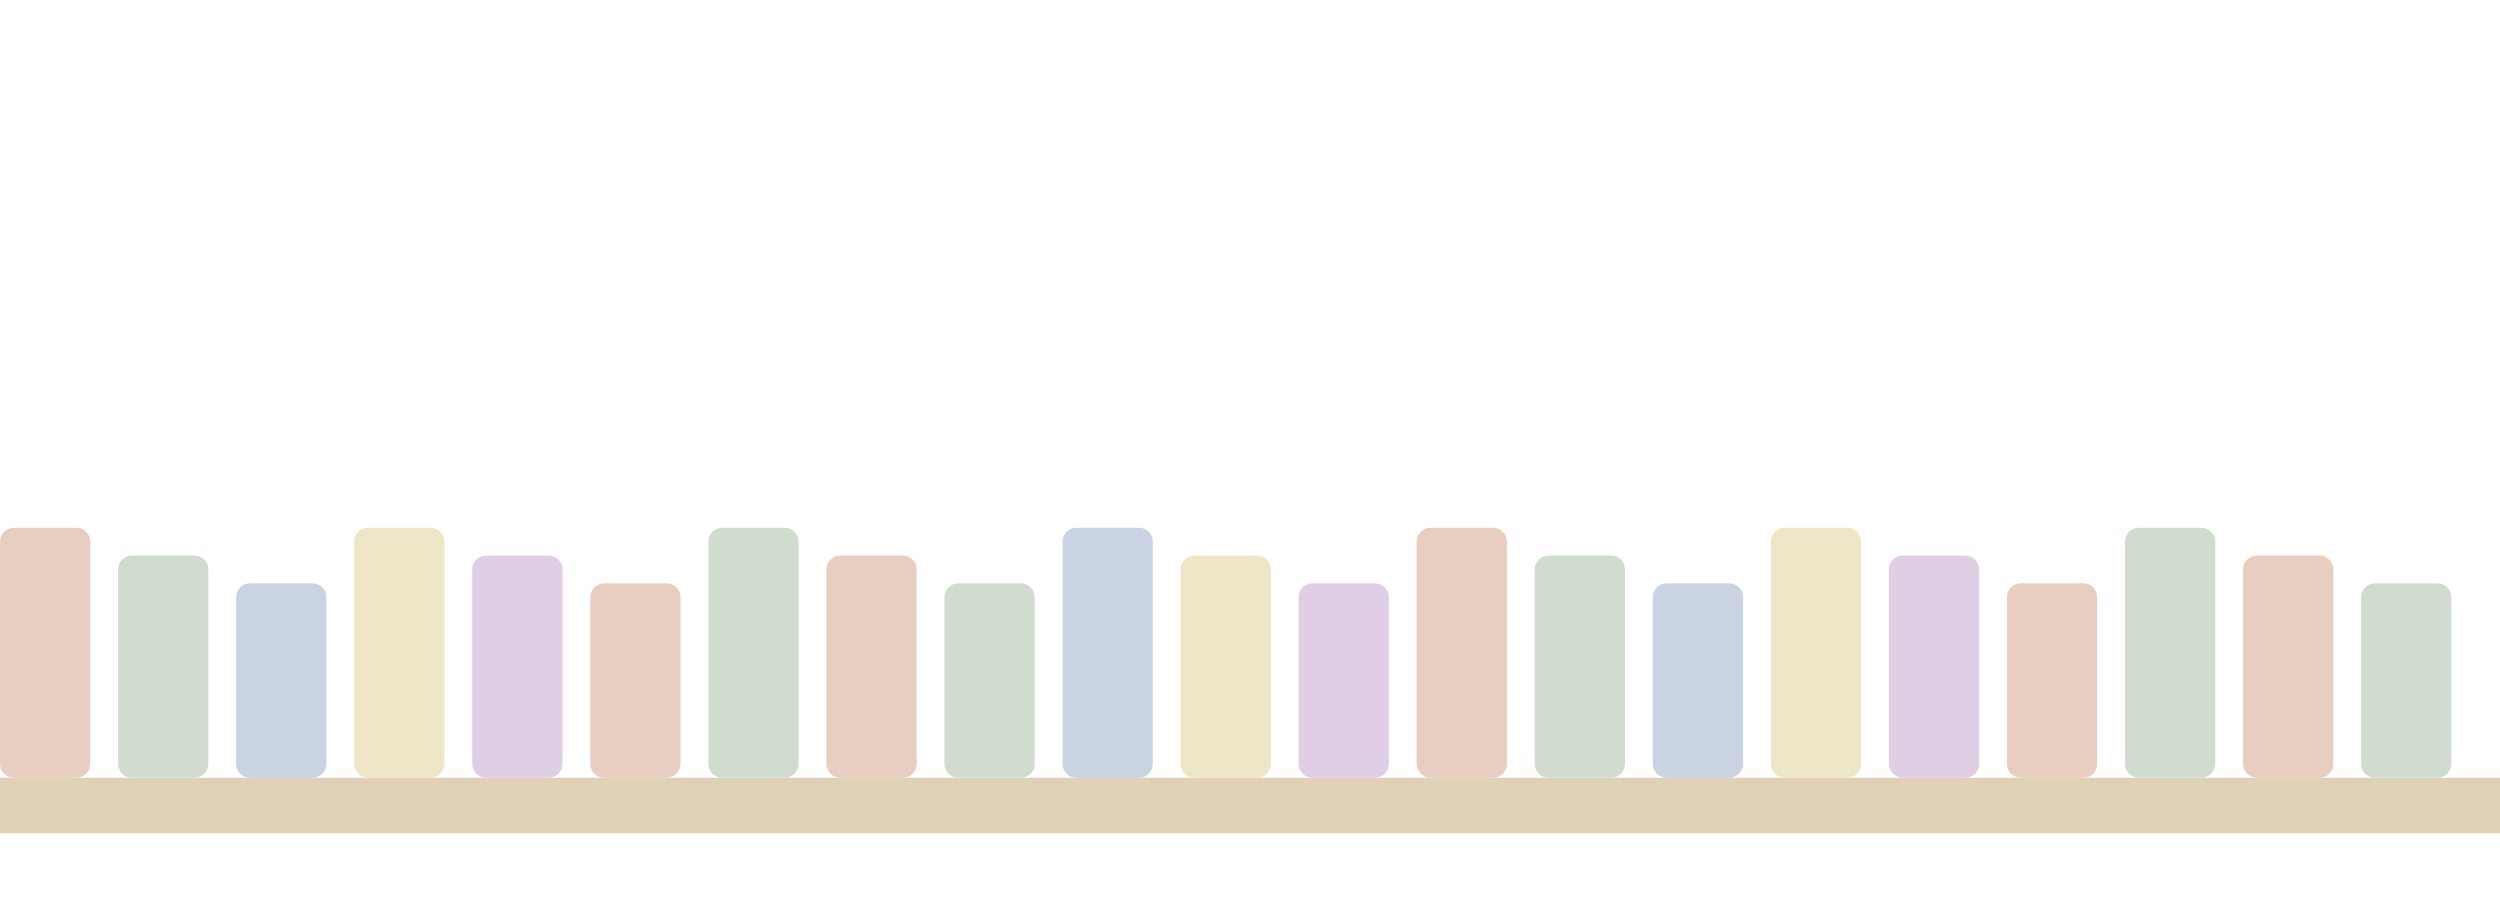
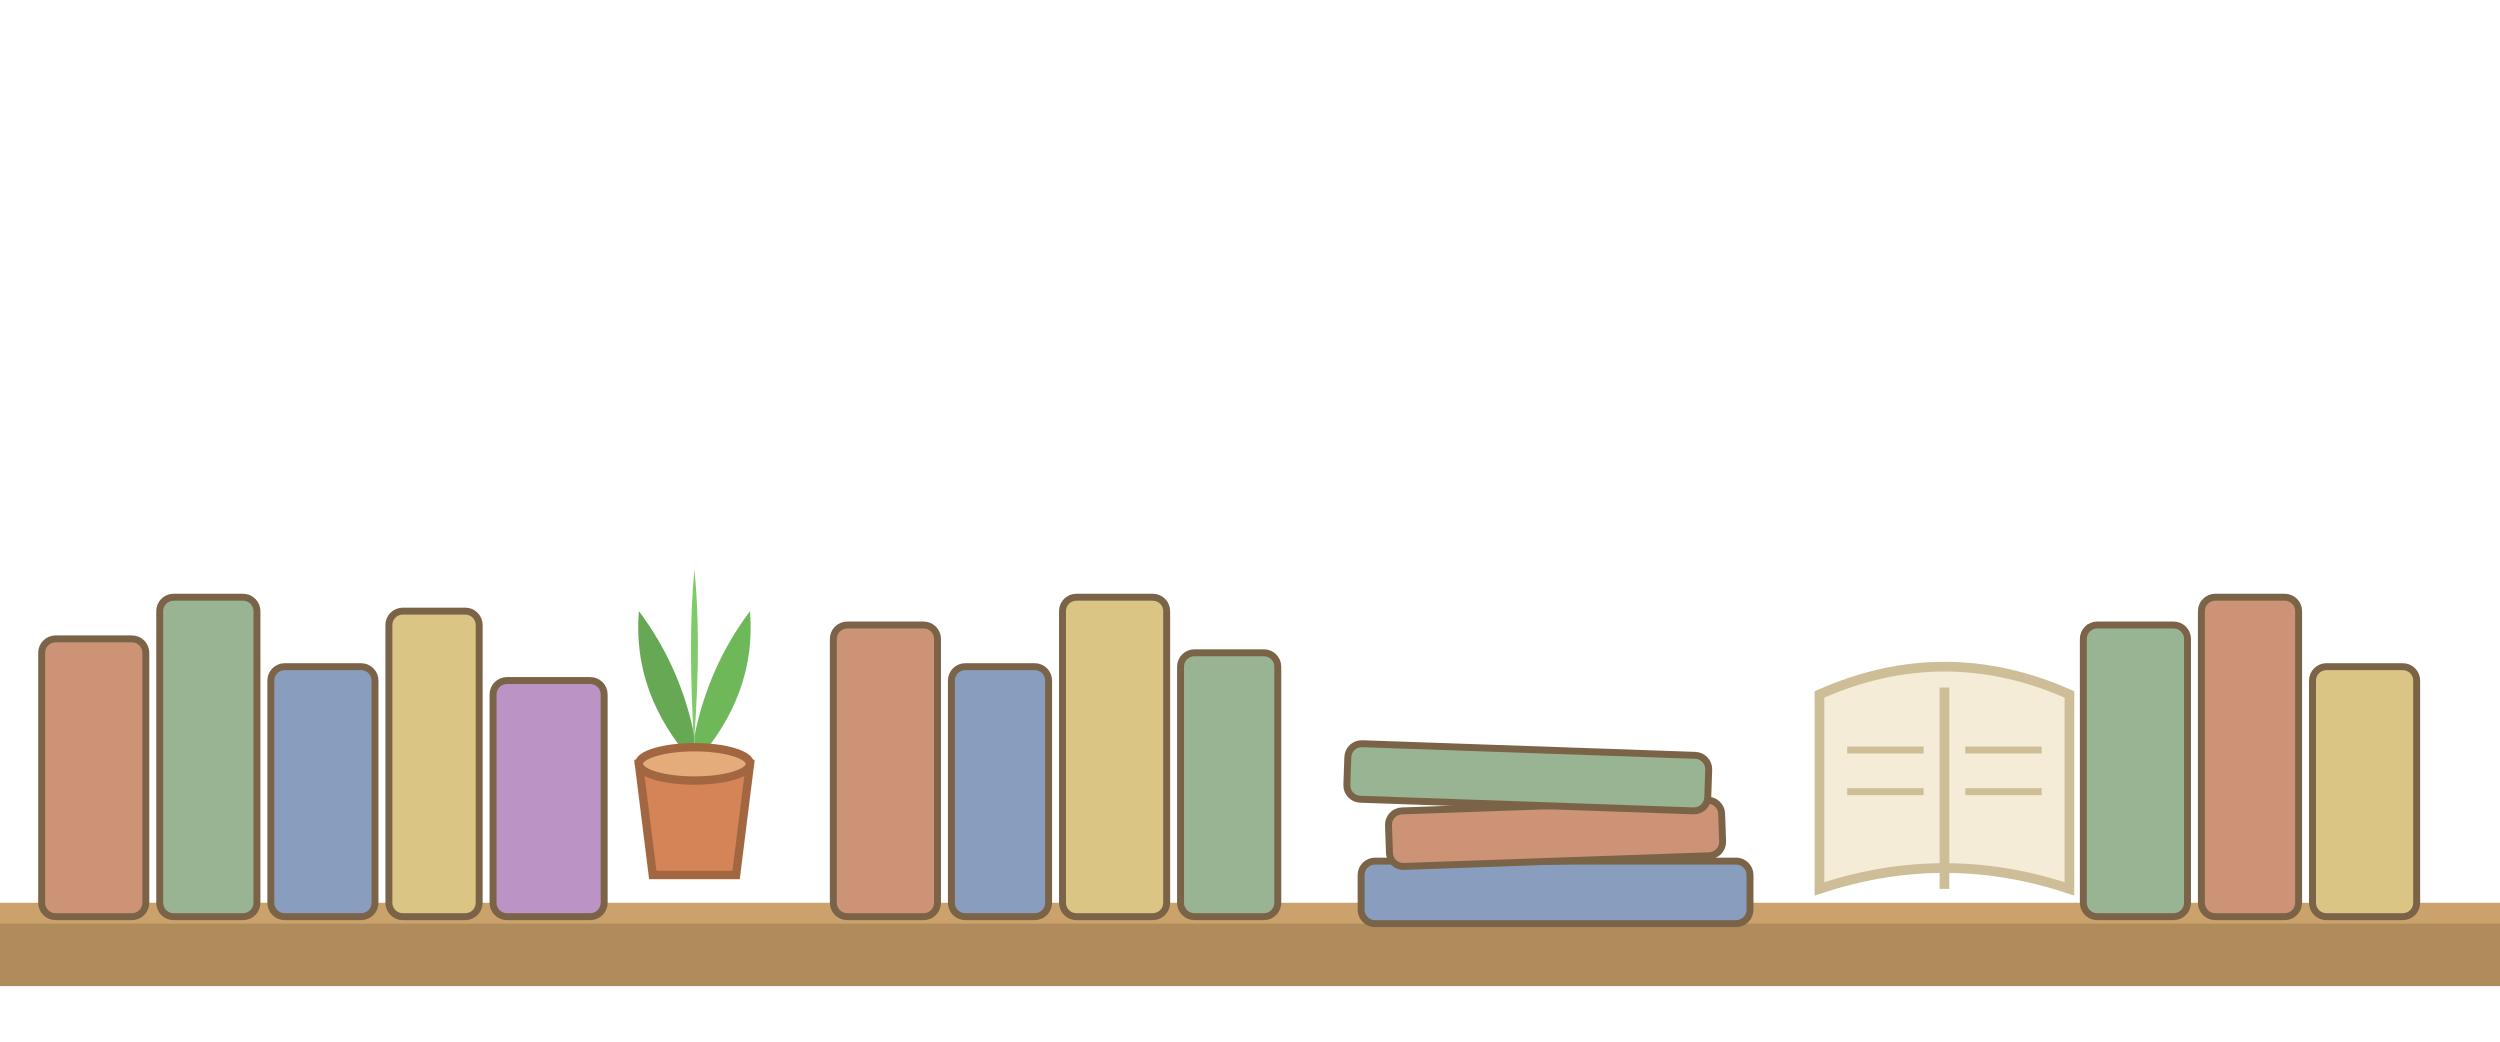
- <svg xmlns="http://www.w3.org/2000/svg" viewBox="0 0 360 130">
-   <g opacity="0.42">
-     <rect x="-4" y="112" width="368" height="8" fill="#b89158" />
-     <g>
-       <rect x="0" y="76" width="13" height="36" rx="2" fill="#c98a6a" />
-       <rect x="17" y="80" width="13" height="32" rx="2" fill="#8fae8a" />
-       <rect x="34" y="84" width="13" height="28" rx="2" fill="#7f96b8" />
-       <rect x="51" y="76" width="13" height="36" rx="2" fill="#d8c07a" />
-       <rect x="68" y="80" width="13" height="32" rx="2" fill="#b58ac0" />
-       <rect x="85" y="84" width="13" height="28" rx="2" fill="#c98a6a" />
-       <rect x="102" y="76" width="13" height="36" rx="2" fill="#8fae8a" />
-       <rect x="119" y="80" width="13" height="32" rx="2" fill="#c98a6a" />
-       <rect x="136" y="84" width="13" height="28" rx="2" fill="#8fae8a" />
-       <rect x="153" y="76" width="13" height="36" rx="2" fill="#7f96b8" />
-       <rect x="170" y="80" width="13" height="32" rx="2" fill="#d8c07a" />
-       <rect x="187" y="84" width="13" height="28" rx="2" fill="#b58ac0" />
-       <rect x="204" y="76" width="13" height="36" rx="2" fill="#c98a6a" />
-       <rect x="221" y="80" width="13" height="32" rx="2" fill="#8fae8a" />
-       <rect x="238" y="84" width="13" height="28" rx="2" fill="#7f96b8" />
-       <rect x="255" y="76" width="13" height="36" rx="2" fill="#d8c07a" />
-       <rect x="272" y="80" width="13" height="32" rx="2" fill="#b58ac0" />
-       <rect x="289" y="84" width="13" height="28" rx="2" fill="#c98a6a" />
-       <rect x="306" y="76" width="13" height="36" rx="2" fill="#8fae8a" />
-       <rect x="323" y="80" width="13" height="32" rx="2" fill="#c98a6a" />
-       <rect x="340" y="84" width="13" height="28" rx="2" fill="#8fae8a" />
+ <svg xmlns="http://www.w3.org/2000/svg" viewBox="0 0 360 150">
+   <g opacity="0.92">
+     <rect x="-4" y="132" width="368" height="10" fill="#a9814e" />
+     <rect x="-4" y="130" width="368" height="3" fill="#c79a5f" />
+     <g stroke="#6f5636" stroke-width="1">
+       <rect x="6" y="92" width="15" height="40" rx="2" fill="#c98a6a" />
+       <rect x="23" y="86" width="14" height="46" rx="2" fill="#8fae8a" />
+       <rect x="39" y="96" width="15" height="36" rx="2" fill="#7f96b8" />
+       <rect x="56" y="88" width="13" height="44" rx="2" fill="#d8c07a" />
+       <rect x="71" y="98" width="16" height="34" rx="2" fill="#b58ac0" />
+       <rect x="120" y="90" width="15" height="42" rx="2" fill="#c98a6a" />
+       <rect x="137" y="96" width="14" height="36" rx="2" fill="#7f96b8" />
+       <rect x="153" y="86" width="15" height="46" rx="2" fill="#d8c07a" />
+       <rect x="170" y="94" width="14" height="38" rx="2" fill="#8fae8a" />
+       <rect x="300" y="90" width="15" height="42" rx="2" fill="#8fae8a" />
+       <rect x="317" y="86" width="14" height="46" rx="2" fill="#c98a6a" />
+       <rect x="333" y="96" width="15" height="36" rx="2" fill="#d8c07a" />
+     </g>
+     <g stroke="#6f5636" stroke-width="1" transform="translate(196 108)">
+       <rect x="0" y="16" width="56" height="9" rx="2" fill="#7f96b8" />
+       <rect x="4" y="8" width="48" height="8" rx="2" fill="#c98a6a" transform="rotate(-2 28 12)" />
+       <rect x="-2" y="0" width="52" height="8" rx="2" fill="#8fae8a" transform="rotate(2 26 4)" />
+     </g>
+     <g transform="translate(262 96)">
+       <path d="M0 4 q18 -8 36 0 v28 q-18 -6 -36 0 z" fill="#f3ead2" stroke="#c9b98f" stroke-width="1.4" />
+       <path d="M18 3 v29" stroke="#c9b98f" stroke-width="1.4" />
+       <path d="M4 12 h11 M4 18 h11 M21 12 h11 M21 18 h11" stroke="#c9b98f" stroke-width="1" />
+     </g>
+     <g transform="translate(100 112)">
+       <path d="M0 -2 Q-9 -12 -8 -24 Q-2 -16 0 -6" fill="#5aa145" />
+       <path d="M0 -2 Q9 -12 8 -24 Q2 -16 0 -6" fill="#63b24b" />
+       <path d="M0 -4 Q-1 -20 0 -30 Q1 -20 0 -6" fill="#74c65c" />
+       <path d="M-8 -2 H8 L6 14 H-6 Z" fill="#d07a48" stroke="#9a5a30" stroke-width="1.2" />
+       <ellipse cx="0" cy="-2" rx="8" ry="2.4" fill="#e2a56f" stroke="#9a5a30" stroke-width="1.2" />
    </g>
  </g>
</svg>
